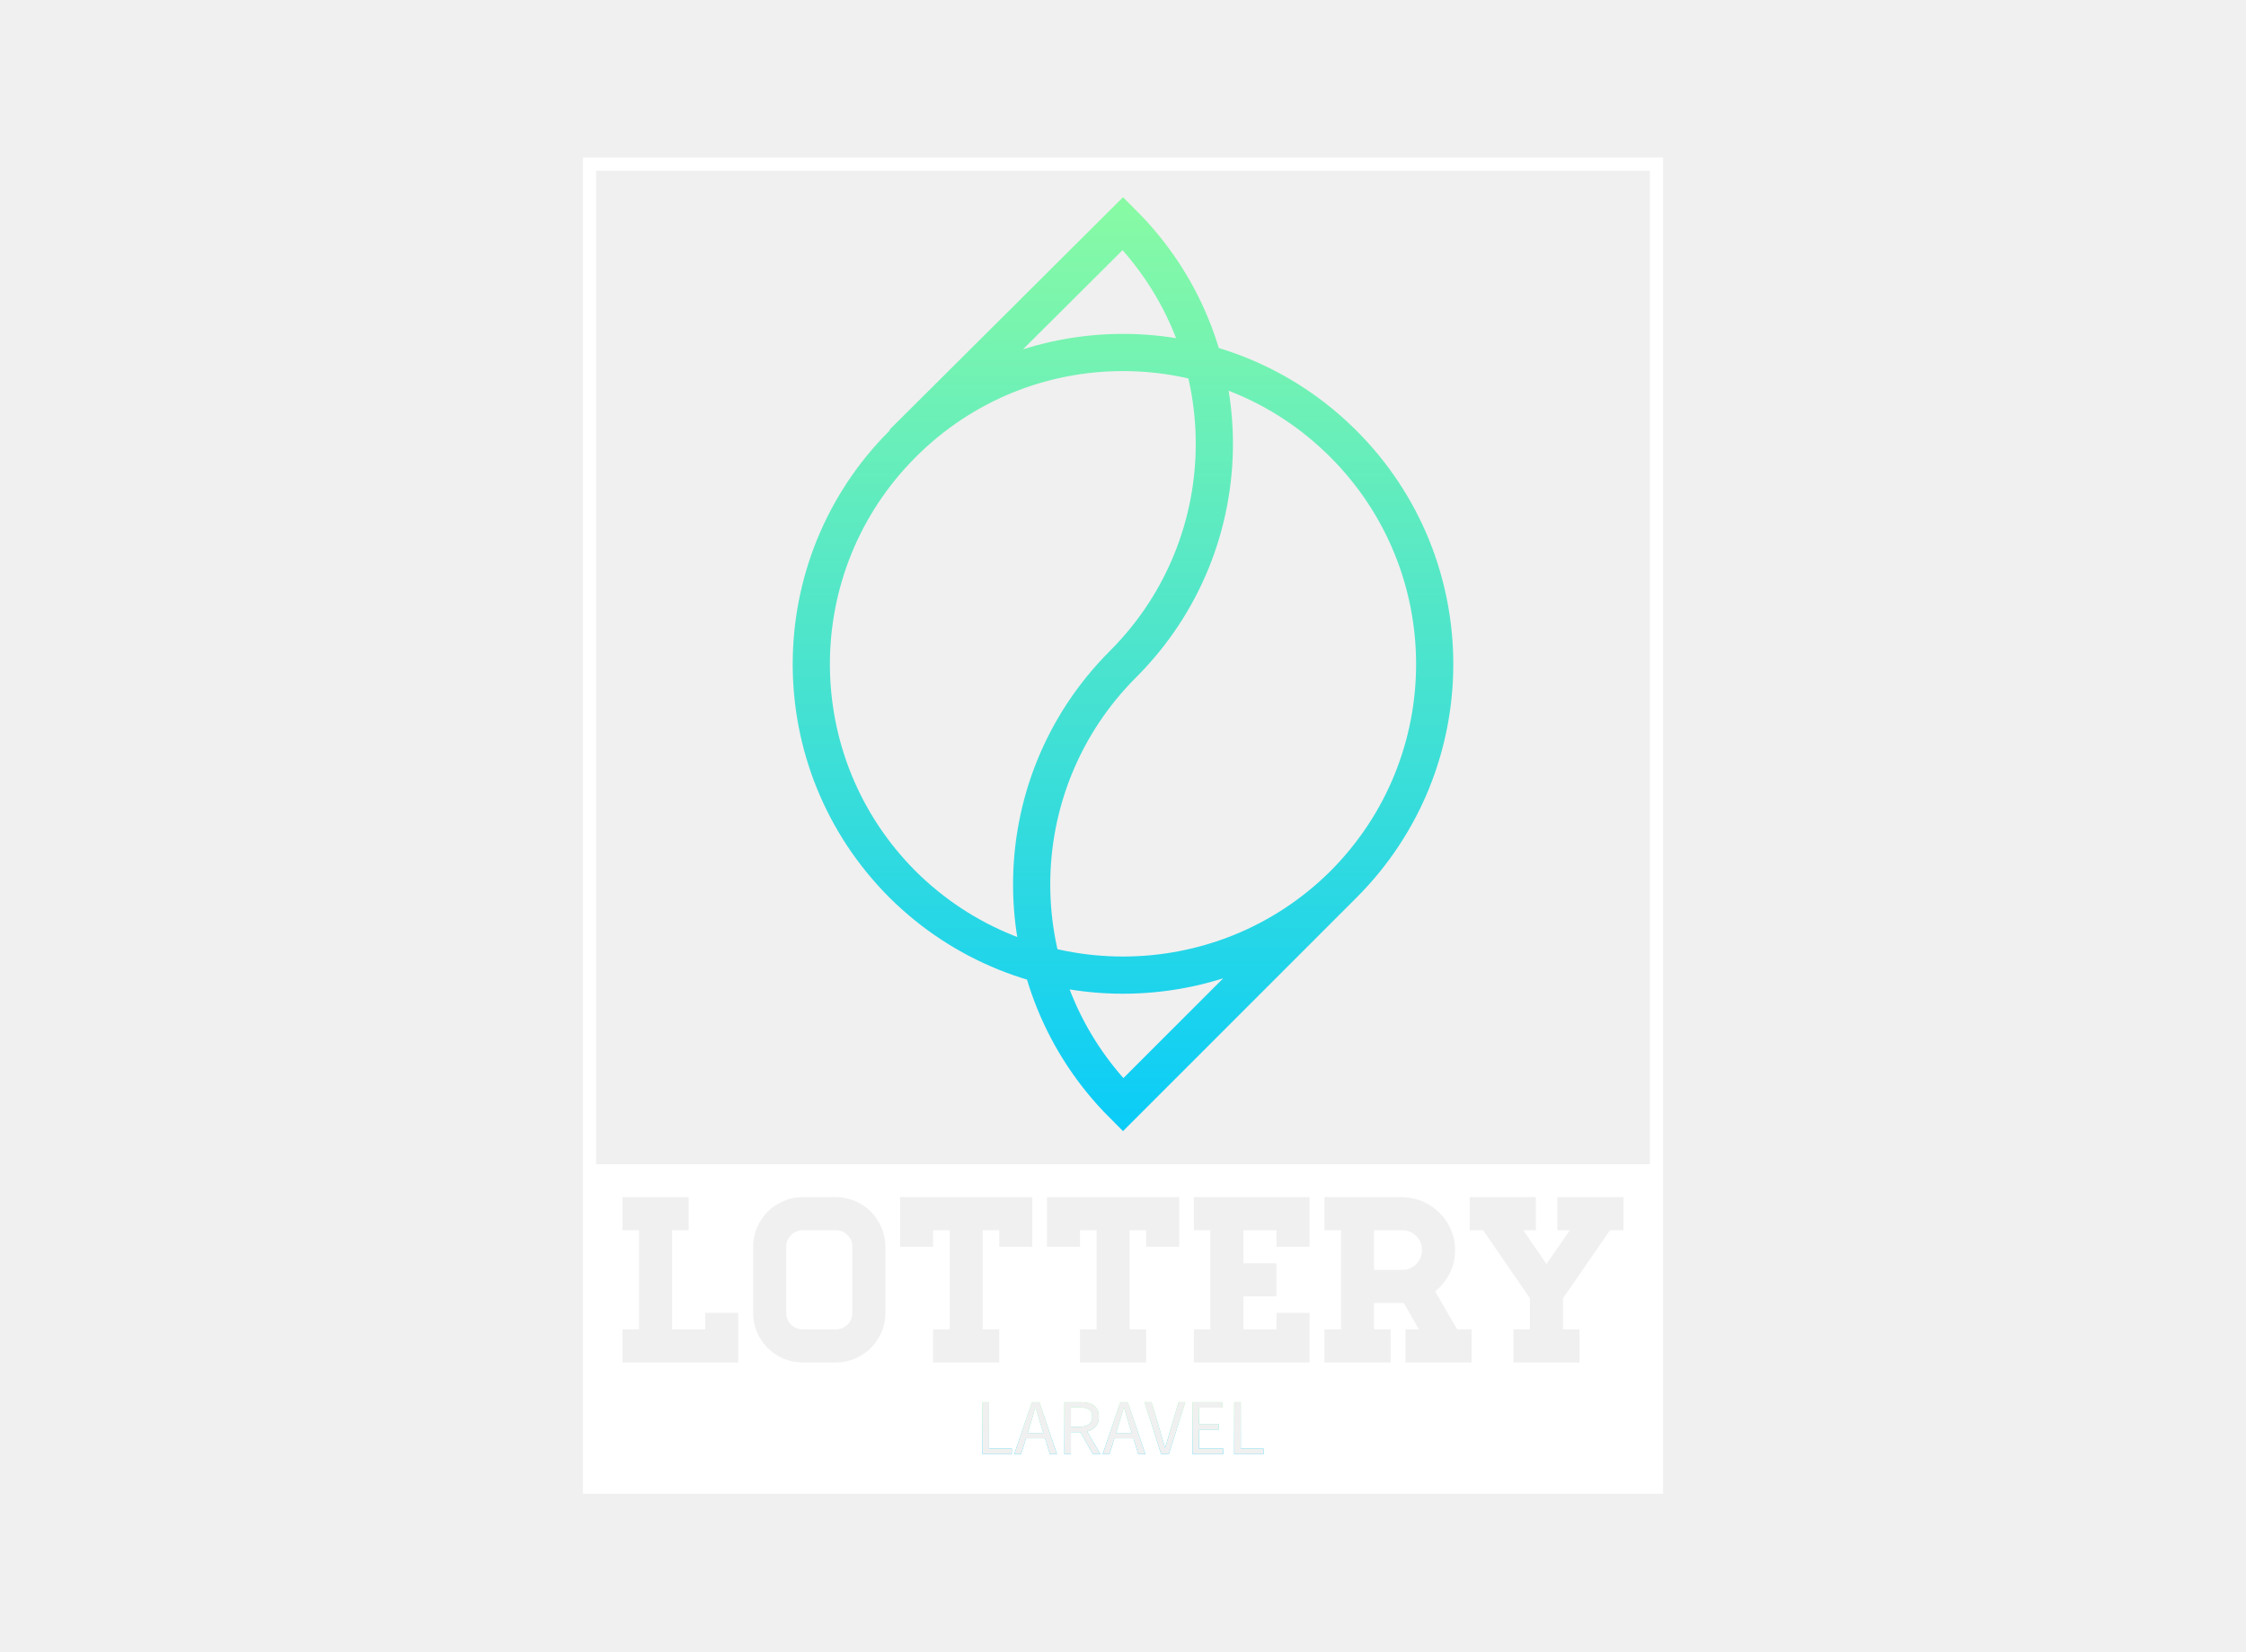
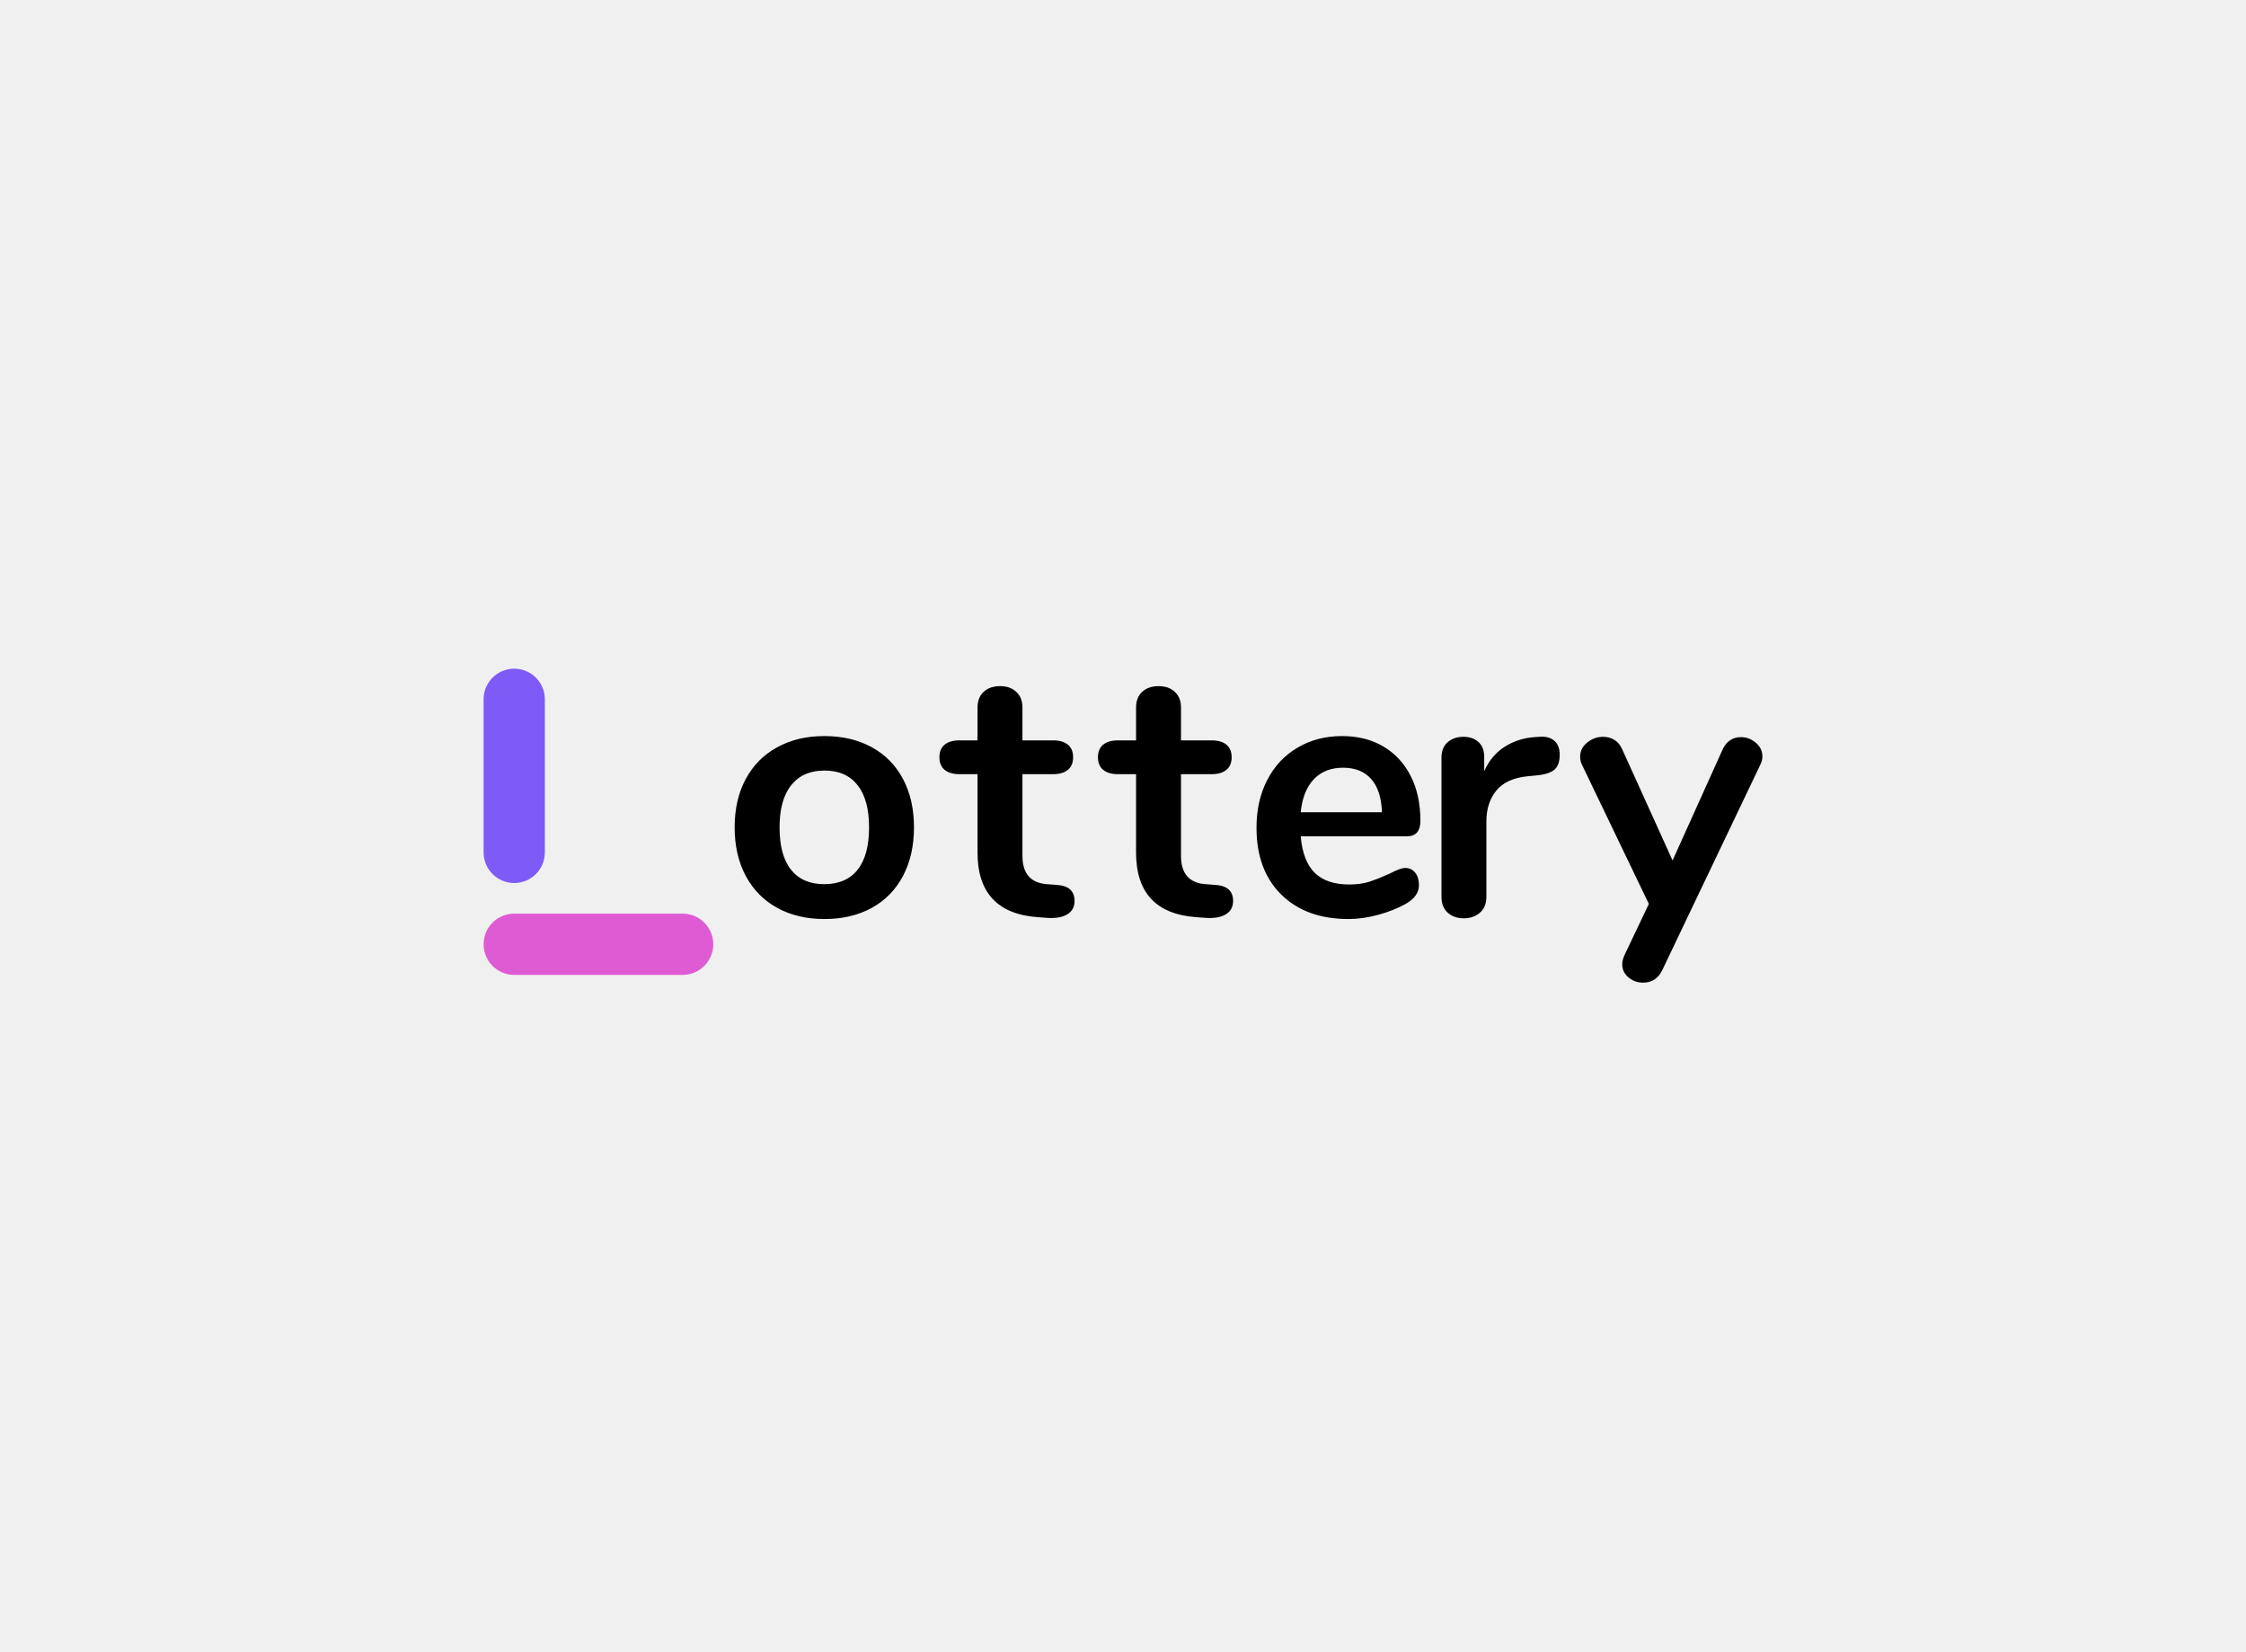
- <svg xmlns="http://www.w3.org/2000/svg" data-v-0dd9719b="" version="1.0" width="100%" height="100%" viewBox="0 0 340 250" preserveAspectRatio="xMidYMid meet" color-interpolation-filters="sRGB" style="margin: auto;">
-   <rect data-v-0dd9719b="" x="0" y="0" width="100%" height="100%" fill="rgba(2,14,39,0)" fill-opacity="1" class="background">
-     </rect>
-   <g data-v-0dd9719b="" fill="#ffffff" class="iconbordersvg" transform="translate(89.24,24.85564)">
-     <g data-gra="graph-icon-name">
-       <g>
-         <rect data-gra="graph-name-bg" stroke-width="2" class="i-icon-bg" x="0" y="0" width="161.52" height="200.289" fill-opacity="0" stroke="rgb(255, 255, 255)" />
-       </g>
-       <g transform="translate(0,0)">
-         <g data-gra="graph-icon" transform="translate(25.76,0)" mask="url(#35256fe9-5c78-4e04-b81f-46e13da23684)">
-           <g>
-             <rect data-gra="graph-name-bg" stroke-width="2" class="i-icon-bg" x="0" y="0" width="110" height="151.387" fill-opacity="0" />
-           </g>
-           <g transform="translate(5,5)">
-             <g class="iconsvg-imagesvg">
-               <g>
-                 <svg filter="url(#colors2755030353)" x="0" y="0" width="100" height="141.387" filtersec="colorsf1797890196" class="image-svg-svg primary" style="overflow: visible;">
-                   <svg viewBox="-0.025 0.9 71.05 98.8">
-                     <path d="M11.8 74c-13.1-13.1-13.1-34.3 0-47.4 13.1-13.1 34.3-13.1 47.4 0 13.1 13.1 13.1 34.3 0 47.4-13.1 13-34.3 13-47.4 0zm47.4 0L35.5 97.7c-13.1-13.1-13.1-34.3 0-47.4s13.1-34.3 0-47.4L11.8 26.5" fill="none" stroke="#202121" stroke-width="4" stroke-miterlimit="10" />
-                   </svg>
-                 </svg>
-                 <defs>
-                   <filter id="colors2755030353">
-                     <feColorMatrix type="matrix" values="0 0 0 0 0.934  0 0 0 0 0.355  0 0 0 0 0.141  0 0 0 1 0" class="icon-fecolormatrix" />
-                   </filter>
-                   <filter id="colorsf1797890196">
-                     <feColorMatrix type="matrix" values="0 0 0 0 0.996  0 0 0 0 0.996  0 0 0 0 0.996  0 0 0 1 0" class="icon-fecolormatrix" />
-                   </filter>
-                   <filter id="colorsb3991133042">
-                     <feColorMatrix type="matrix" values="0 0 0 0 0  0 0 0 0 0  0 0 0 0 0  0 0 0 1 0" class="icon-fecolormatrix" />
-                   </filter>
-                 </defs>
-               </g>
-             </g>
-           </g>
-           <rect v-gra="id" width="122" height="163.387" transform="translate(-6, -6)" style="pointer-events:none;" fill="url(#e_VF7CnGvqiR1SpHRSw5o)" />
-         </g>
-         <g data-gra="graph-name" transform="translate(0,151.3867)" mask="url(#775b6e30-3848-441e-ad0e-adaff2b580a5)">
-           <g>
-             <rect data-gra="graph-name-bg" stroke-width="2" class="i-icon-bg" x="0" y="0" width="161.52" height="48.902" fill-opacity="1" />
-           </g>
-           <g transform="translate(5,5)">
-             <g data-gra="path-name" fill-rule="" class="tp-name" transform="translate(0,0)">
-               <g transform="scale(1)">
-                 <g>
-                   <path d="M12.51-7.51L17.52-7.51 17.52 0 0 0 0-5.01 2.5-5.01 2.5-20.02 0-20.02 0-25.03 10.01-25.03 10.01-20.02 7.51-20.02 7.51-5.01 12.51-5.01 12.51-7.51ZM27.28-25.03L32.28-25.03Q33.82-25.03 35.2-24.44 36.57-23.85 37.59-22.83 38.61-21.81 39.2-20.43 39.79-19.06 39.79-17.52L39.79-17.52 39.79-7.51Q39.79-5.93 39.2-4.58 38.61-3.22 37.59-2.2 36.57-1.18 35.2-0.59 33.82 0 32.28 0L32.28 0 27.28 0Q25.71 0 24.35-0.59 22.99-1.18 21.97-2.2 20.95-3.22 20.36-4.58 19.77-5.93 19.77-7.51L19.77-7.51 19.77-17.52Q19.77-19.06 20.36-20.43 20.95-21.81 21.97-22.83 22.99-23.85 24.35-24.44 25.71-25.03 27.28-25.03L27.28-25.03ZM34.79-7.51L34.79-17.52Q34.79-18.56 34.05-19.29 33.32-20.02 32.28-20.02L32.28-20.02 27.28-20.02Q26.24-20.02 25.51-19.29 24.78-18.56 24.78-17.52L24.78-17.52 24.78-7.51Q24.78-6.47 25.51-5.74 26.24-5.01 27.28-5.01L27.28-5.01 32.28-5.01Q33.32-5.01 34.05-5.74 34.79-6.47 34.79-7.51L34.79-7.51ZM42.01-25.03L62.03-25.03 62.03-17.52 57.03-17.52 57.03-20.02 54.52-20.02 54.52-5.01 57.03-5.01 57.03 0 47.01 0 47.01-5.01 49.52-5.01 49.52-20.02 47.01-20.02 47.01-17.52 42.01-17.52 42.01-25.03ZM64.25-25.03L84.27-25.03 84.27-17.52 79.26-17.52 79.26-20.02 76.76-20.02 76.76-5.01 79.26-5.01 79.26 0 69.25 0 69.25-5.01 71.76-5.01 71.76-20.02 69.25-20.02 69.25-17.52 64.25-17.52 64.25-25.03ZM86.49-25.03L104-25.03 104-17.52 99-17.52 99-20.02 93.99-20.02 93.99-15.02 99-15.02 99-10.01 93.99-10.01 93.99-5.01 99-5.01 99-7.51 104-7.51 104 0 86.49 0 86.49-5.01 88.99-5.01 88.99-20.02 86.49-20.02 86.49-25.03ZM126.35-5.01L128.53-5.01 128.53 0 118.52 0 118.52-5.01 120.56-5.01 118.27-9.01 113.76-9.01 113.76-5.01 116.27-5.01 116.27 0 106.26 0 106.26-5.01 108.76-5.01 108.76-20.02 106.26-20.02 106.26-25.03 118.13-25.03Q119.77-24.99 121.2-24.35 122.63-23.7 123.7-22.63 124.78-21.56 125.4-20.11 126.03-18.66 126.03-17.02L126.03-17.02Q126.03-15.09 125.21-13.48 124.38-11.87 123.02-10.76L123.02-10.76 126.35-5.01ZM113.76-20.02L113.76-14.02 118.02-14.02Q119.27-14.02 120.15-14.89 121.02-15.77 121.02-17.02L121.02-17.02Q121.02-18.27 120.15-19.15 119.27-20.02 118.02-20.02L118.02-20.02 113.76-20.02ZM149.48-20.02L142.37-9.72 142.37-5.01 144.87-5.01 144.87 0 134.86 0 134.86-5.01 137.36-5.01 137.36-9.72 130.28-20.02 128.24-20.02 128.24-25.03 138.26-25.03 138.26-20.02 136.36-20.02 139.86-14.91 143.4-20.02 141.51-20.02 141.51-25.03 151.52-25.03 151.52-20.02 149.48-20.02Z" transform="translate(0, 25.03)" />
-                 </g>
-               </g>
-             </g>
-             <g data-gra="path-slogan" fill-rule="" class="tp-slogan" fill="url(#15f623d2-c757-4a22-860a-e1b334809a83)" transform="translate(54.485,31.03)">
-               <g transform="scale(1, 1)">
-                 <g transform="scale(1)">
-                   <path d="M1.08-7.87L1.08 0L5.52 0L5.52-0.85L2.08-0.85L2.08-7.87ZM10.30-3.20L7.93-3.20L8.30-4.40C8.45-4.84 8.58-5.28 8.71-5.72C8.84-6.15 8.96-6.60 9.08-7.06L9.13-7.06C9.26-6.60 9.39-6.15 9.52-5.72C9.64-5.28 9.78-4.84 9.92-4.40ZM10.55-2.40L11.29 0L12.36 0L9.70-7.87L8.57-7.87L5.90 0L6.92 0L7.68-2.40ZM14.47-4.14L14.47-7.07L15.79-7.07C16.41-7.07 16.88-6.96 17.21-6.76C17.54-6.55 17.70-6.18 17.70-5.66C17.70-5.15 17.54-4.77 17.21-4.52C16.88-4.27 16.41-4.14 15.79-4.14ZM17.80 0L18.92 0L16.93-3.43C17.47-3.57 17.90-3.82 18.22-4.19C18.54-4.56 18.70-5.05 18.70-5.66C18.70-6.07 18.63-6.42 18.49-6.70C18.36-6.98 18.17-7.20 17.92-7.38C17.68-7.56 17.39-7.68 17.05-7.76C16.71-7.83 16.34-7.87 15.94-7.87L13.48-7.87L13.48 0L14.47 0L14.47-3.32L15.90-3.32ZM23.68-3.20L21.31-3.20L21.68-4.40C21.83-4.84 21.96-5.28 22.09-5.72C22.22-6.15 22.34-6.60 22.46-7.06L22.51-7.06C22.64-6.60 22.77-6.15 22.90-5.72C23.02-5.28 23.16-4.84 23.30-4.40ZM23.93-2.40L24.67 0L25.74 0L23.08-7.87L21.95-7.87L19.28 0L20.30 0L21.06-2.40ZM25.61-7.87L28.13 0L29.29 0L31.79-7.87L30.77-7.87L29.51-3.62C29.37-3.15 29.25-2.72 29.14-2.32C29.02-1.92 28.90-1.48 28.75-1.02L28.70-1.02C28.55-1.48 28.42-1.92 28.31-2.32C28.21-2.72 28.08-3.15 27.94-3.62L26.68-7.87ZM32.87-7.87L32.87 0L37.52 0L37.52-0.85L33.86-0.85L33.86-3.71L36.85-3.71L36.85-4.56L33.86-4.56L33.86-7.03L37.40-7.03L37.40-7.87ZM39.19-7.87L39.19 0L43.63 0L43.63-0.85L40.19-0.85L40.19-7.87Z" transform="translate(-1.08, 7.872)" />
-                 </g>
-               </g>
-             </g>
-           </g>
-         </g>
-       </g>
-     </g>
+ <svg xmlns="http://www.w3.org/2000/svg" version="1.0" viewBox="0 0 340 250" style="margin:auto">
+   <g transform="translate(73.207 101.233)" fill="none">
+     <svg width="34.77" height="46.36" overflow="visible" fill="none">
+       <svg fill="none" viewBox="0 0 75 100">
+         <path d="M65 100H10A10 10 0 010 90a10 10 0 0110-10h55a10 10 0 0110 10 10 10 0 01-10 10z" fill="#df5bd3" />
+         <path d="M10 0A10 10 0 000 10v50a10 10 0 0010 10 10 10 0 0010-10V10A10 10 0 0010 0z" fill="#7e5bf6" />
+       </svg>
+     </svg>
  </g>
-   <mask id="775b6e30-3848-441e-ad0e-adaff2b580a5">
-     <g fill="white">
-       <rect data-gra="graph-name-bg" stroke-width="2" class="i-icon-bg" x="0" y="0" width="161.52" height="48.902" fill-opacity="1" />
-     </g>
-     <g transform="translate(5,5)" fill="black">
-       <g data-gra="path-name" fill-rule="" class="tp-name" transform="translate(0,0)">
-         <g transform="scale(1)">
-           <g>
-             <path d="M12.51-7.51L17.52-7.51 17.52 0 0 0 0-5.01 2.5-5.01 2.5-20.02 0-20.02 0-25.03 10.01-25.03 10.01-20.02 7.51-20.02 7.51-5.01 12.51-5.01 12.51-7.51ZM27.28-25.03L32.28-25.03Q33.82-25.03 35.2-24.44 36.57-23.85 37.59-22.83 38.61-21.81 39.2-20.43 39.79-19.06 39.79-17.52L39.79-17.52 39.79-7.51Q39.79-5.93 39.2-4.58 38.61-3.22 37.59-2.2 36.57-1.18 35.2-0.59 33.82 0 32.28 0L32.28 0 27.28 0Q25.71 0 24.35-0.59 22.99-1.18 21.97-2.2 20.95-3.22 20.36-4.58 19.77-5.93 19.77-7.51L19.77-7.51 19.77-17.52Q19.77-19.06 20.36-20.43 20.95-21.81 21.97-22.83 22.99-23.85 24.35-24.44 25.71-25.03 27.28-25.03L27.28-25.03ZM34.79-7.51L34.79-17.52Q34.79-18.56 34.05-19.29 33.32-20.02 32.28-20.02L32.28-20.02 27.28-20.02Q26.24-20.02 25.51-19.29 24.78-18.56 24.78-17.52L24.78-17.52 24.78-7.51Q24.78-6.47 25.51-5.74 26.24-5.01 27.28-5.01L27.28-5.01 32.28-5.01Q33.32-5.01 34.05-5.74 34.79-6.47 34.79-7.51L34.79-7.51ZM42.01-25.03L62.03-25.03 62.03-17.52 57.03-17.52 57.03-20.02 54.52-20.02 54.52-5.01 57.03-5.01 57.03 0 47.01 0 47.01-5.01 49.52-5.01 49.52-20.02 47.01-20.02 47.01-17.52 42.01-17.52 42.01-25.03ZM64.25-25.03L84.27-25.03 84.27-17.52 79.26-17.52 79.26-20.02 76.76-20.02 76.76-5.01 79.26-5.01 79.26 0 69.25 0 69.25-5.01 71.76-5.01 71.76-20.02 69.25-20.02 69.25-17.52 64.25-17.52 64.25-25.03ZM86.49-25.03L104-25.03 104-17.52 99-17.52 99-20.02 93.99-20.02 93.99-15.02 99-15.02 99-10.01 93.99-10.01 93.99-5.01 99-5.01 99-7.51 104-7.51 104 0 86.49 0 86.49-5.01 88.99-5.01 88.99-20.02 86.49-20.02 86.49-25.03ZM126.35-5.01L128.53-5.01 128.53 0 118.52 0 118.52-5.01 120.56-5.01 118.27-9.01 113.76-9.01 113.76-5.01 116.27-5.01 116.27 0 106.26 0 106.26-5.01 108.76-5.01 108.76-20.02 106.26-20.02 106.26-25.03 118.13-25.03Q119.77-24.99 121.2-24.35 122.63-23.7 123.7-22.63 124.78-21.56 125.4-20.11 126.03-18.66 126.03-17.02L126.03-17.02Q126.03-15.09 125.21-13.48 124.38-11.87 123.02-10.76L123.02-10.76 126.35-5.01ZM113.76-20.02L113.76-14.02 118.02-14.02Q119.27-14.02 120.15-14.89 121.02-15.77 121.02-17.02L121.02-17.02Q121.02-18.27 120.15-19.15 119.27-20.02 118.02-20.02L118.02-20.02 113.76-20.02ZM149.48-20.02L142.37-9.72 142.37-5.01 144.87-5.01 144.87 0 134.86 0 134.86-5.01 137.36-5.01 137.36-9.72 130.28-20.02 128.24-20.02 128.24-25.03 138.26-25.03 138.26-20.02 136.36-20.02 139.86-14.91 143.4-20.02 141.51-20.02 141.51-25.03 151.52-25.03 151.52-20.02 149.48-20.02Z" transform="translate(0, 25.03)" />
-           </g>
-         </g>
-       </g>
-       <g data-gra="path-slogan" fill-rule="" class="tp-slogan" transform="translate(54.485,31.03)">
-         <g transform="scale(1, 1)">
-           <g transform="scale(1)">
-             <path d="M1.08-7.87L1.08 0L5.52 0L5.52-0.85L2.08-0.85L2.08-7.87ZM10.30-3.20L7.93-3.20L8.30-4.40C8.45-4.84 8.58-5.28 8.71-5.72C8.84-6.15 8.96-6.60 9.08-7.06L9.13-7.06C9.26-6.60 9.39-6.15 9.52-5.72C9.64-5.28 9.78-4.84 9.92-4.40ZM10.55-2.40L11.29 0L12.36 0L9.70-7.87L8.57-7.87L5.90 0L6.92 0L7.68-2.40ZM14.47-4.14L14.47-7.07L15.79-7.07C16.41-7.07 16.88-6.96 17.21-6.76C17.54-6.55 17.70-6.18 17.70-5.66C17.70-5.15 17.54-4.77 17.21-4.52C16.88-4.27 16.41-4.14 15.79-4.14ZM17.80 0L18.92 0L16.93-3.43C17.47-3.57 17.90-3.82 18.22-4.19C18.54-4.56 18.70-5.05 18.70-5.66C18.70-6.07 18.63-6.42 18.49-6.70C18.36-6.98 18.17-7.20 17.92-7.38C17.68-7.56 17.39-7.68 17.05-7.76C16.71-7.83 16.34-7.87 15.94-7.87L13.48-7.87L13.48 0L14.47 0L14.47-3.32L15.90-3.32ZM23.68-3.20L21.31-3.20L21.68-4.40C21.83-4.84 21.96-5.28 22.09-5.72C22.22-6.15 22.34-6.60 22.46-7.06L22.51-7.06C22.64-6.60 22.77-6.15 22.90-5.72C23.02-5.28 23.16-4.84 23.30-4.40ZM23.93-2.40L24.67 0L25.74 0L23.08-7.87L21.95-7.87L19.28 0L20.30 0L21.06-2.40ZM25.61-7.87L28.13 0L29.29 0L31.79-7.87L30.77-7.87L29.51-3.62C29.37-3.15 29.25-2.72 29.14-2.32C29.02-1.92 28.90-1.48 28.75-1.02L28.70-1.02C28.55-1.48 28.42-1.92 28.31-2.32C28.21-2.72 28.08-3.15 27.94-3.62L26.68-7.87ZM32.87-7.87L32.87 0L37.52 0L37.52-0.85L33.86-0.85L33.86-3.71L36.85-3.71L36.85-4.56L33.86-4.56L33.86-7.03L37.40-7.03L37.40-7.87ZM39.19-7.87L39.19 0L43.63 0L43.63-0.85L40.19-0.85L40.19-7.87Z" transform="translate(-1.08, 7.872)" />
-           </g>
-         </g>
-       </g>
-     </g>
-   </mask>
-   <defs v-gra="od">
-     <linearGradient x1="0" y1="1" x2="0" y2="0" id="15f623d2-c757-4a22-860a-e1b334809a83">
-       <stop offset="0%" stop-color="#00c9ff" />
-       <stop offset="100%" stop-color="#92fe9d" />
-     </linearGradient>
-     <filter id="42443b3f1de60f6b6fd3b6a9844b4764" filterUnits="objectBoundingBox">
-       <feColorMatrix type="matrix" values="0 0 0 0 0.996  0 0 0 0 0.996  0 0 0 0 0.996  0 0 0 1 0">
-             </feColorMatrix>
-     </filter>
-     <linearGradient x1="0" y1="1" x2="0" y2="0" id="aabd80ce-e386-4903-b76a-da0b7b8deb1d">
-       <stop offset="0%" stop-color="#00c9ff" />
-       <stop offset="100%" stop-color="#92fe9d" />
-     </linearGradient>
-     <filter id="42443b3f1de60f6b6fd3b6a9844b4764" filterUnits="objectBoundingBox">
-       <feColorMatrix type="matrix" values="0 0 0 0 0.996  0 0 0 0 0.996  0 0 0 0 0.996  0 0 0 1 0">
-             </feColorMatrix>
-     </filter>
-   </defs>
-   <defs v-gra="id">
-     <filter id="65b5f4d5-4ae5-41e0-b438-a57a83ed0766" filterUnits="userSpaceOnUse">
-       <feColorMatrix type="matrix" values="0 0 0 0 0.996  0 0 0 0 0.996  0 0 0 0 0.996  0 0 0 1 0">
-             </feColorMatrix>
-     </filter>
-     <linearGradient x1="0" y1="1" x2="0" y2="0" id="e_VF7CnGvqiR1SpHRSw5o">
-       <stop offset="0%" stop-color="#00c9ff" />
-       <stop offset="100%" stop-color="#92fe9d" />
-     </linearGradient>
-     <filter id="42443b3f1de60f6b6fd3b6a9844b4764" filterUnits="objectBoundingBox">
-       <feColorMatrix type="matrix" values="0 0 0 0 0.996  0 0 0 0 0.996  0 0 0 0 0.996  0 0 0 1 0">
-             </feColorMatrix>
-     </filter>
-   </defs>
-   <mask v-gra="im" id="35256fe9-5c78-4e04-b81f-46e13da23684">
-     <g data-gra="graph-icon" filter="url(#65b5f4d5-4ae5-41e0-b438-a57a83ed0766)">
-       <g>
-         <rect data-gra="graph-name-bg" stroke-width="2" class="i-icon-bg" x="0" y="0" width="110" height="151.387" fill-opacity="0" />
-       </g>
-       <g transform="translate(5,5)">
-         <g class="iconsvg-imagesvg">
-           <g>
-             <svg x="0" y="0" width="100" height="141.387" filtersec="colorsf1797890196" class="image-svg-svg primary" style="overflow: visible;">
-               <svg viewBox="-0.025 0.9 71.05 98.8">
-                 <path d="M11.8 74c-13.1-13.1-13.1-34.3 0-47.4 13.1-13.1 34.3-13.1 47.4 0 13.1 13.1 13.1 34.3 0 47.4-13.1 13-34.3 13-47.4 0zm47.4 0L35.5 97.7c-13.1-13.1-13.1-34.3 0-47.4s13.1-34.3 0-47.4L11.8 26.5" fill="none" stroke="#202121" stroke-width="4" stroke-miterlimit="10" />
-               </svg>
-             </svg>
-             <defs>
-               <filter id="colors2755030353">
-                 <feColorMatrix type="matrix" values="0 0 0 0 0.934  0 0 0 0 0.355  0 0 0 0 0.141  0 0 0 1 0" class="icon-fecolormatrix" />
-               </filter>
-               <filter id="colorsf1797890196">
-                 <feColorMatrix type="matrix" values="0 0 0 0 0.996  0 0 0 0 0.996  0 0 0 0 0.996  0 0 0 1 0" class="icon-fecolormatrix" />
-               </filter>
-               <filter id="colorsb3991133042">
-                 <feColorMatrix type="matrix" values="0 0 0 0 0  0 0 0 0 0  0 0 0 0 0  0 0 0 1 0" class="icon-fecolormatrix" />
-               </filter>
-             </defs>
-           </g>
-         </g>
-       </g>
-     </g>
-   </mask>
+   <path fill="currentColor" d="M124.81 139.137q-4.08 0-7.15-1.69-3.08-1.69-4.77-4.84-1.68-3.16-1.68-7.35 0-4.19 1.68-7.32 1.69-3.13 4.77-4.81 3.07-1.69 7.15-1.69t7.16 1.69q3.07 1.68 4.73 4.81 1.66 3.13 1.66 7.32t-1.66 7.35q-1.66 3.15-4.73 4.84-3.08 1.69-7.16 1.69zm-.05-5.28q3.32 0 5.06-2.18 1.74-2.18 1.74-6.42 0-4.19-1.74-6.39-1.74-2.21-5.01-2.21-3.26 0-5.03 2.21-1.77 2.2-1.77 6.39 0 4.24 1.74 6.42 1.74 2.18 5.01 2.18zM159.948 133.967q2.72.16 2.72 2.44 0 1.31-1.06 1.99-1.06.68-3.02.57l-1.47-.11q-9.14-.65-9.14-9.79v-11.86h-2.72q-1.47 0-2.26-.66-.79-.65-.79-1.9t.79-1.91q.79-.65 2.26-.65h2.72v-5q0-1.47.92-2.34.93-.87 2.5-.87 1.53 0 2.45.87.93.87.93 2.34v5h4.62q1.47 0 2.26.65.79.66.79 1.91t-.79 1.9q-.79.66-2.26.66h-4.62v12.35q0 4.03 3.7 4.3l1.47.11zM183.948 133.967q2.72.16 2.72 2.44 0 1.31-1.06 1.99-1.06.68-3.02.57l-1.47-.11q-9.14-.65-9.14-9.79v-11.86h-2.72q-1.47 0-2.26-.66-.79-.65-.79-1.9t.79-1.91q.79-.65 2.26-.65h2.72v-5q0-1.47.92-2.34.93-.87 2.5-.87 1.53 0 2.45.87.93.87.93 2.34v5h4.62q1.47 0 2.26.65.79.66.79 1.91t-.79 1.9q-.79.66-2.26.66h-4.62v12.35q0 4.03 3.7 4.3l1.47.11zM212.73 131.407q.93 0 1.5.71.57.7.57 1.9 0 1.69-2.01 2.83-1.85 1.03-4.19 1.66-2.34.63-4.46.63-6.42 0-10.18-3.7-3.75-3.7-3.75-10.13 0-4.08 1.63-7.23 1.63-3.16 4.6-4.9 2.96-1.74 6.72-1.74 3.59 0 6.26 1.58 2.66 1.57 4.13 4.46 1.47 2.88 1.47 6.8 0 2.34-2.07 2.34H196.9q.33 3.75 2.12 5.52 1.8 1.77 5.23 1.77 1.74 0 3.07-.43 1.33-.44 3.02-1.2 1.63-.87 2.39-.87zm-9.41-15.18q-2.77 0-4.43 1.74-1.66 1.74-1.99 5h12.3q-.11-3.31-1.63-5.03-1.53-1.71-4.25-1.71zM233.06 111.547q1.42-.11 2.23.6.82.7.82 2.12 0 1.47-.71 2.17-.71.71-2.56.93l-1.63.16q-3.21.33-4.71 2.18-1.49 1.85-1.49 4.62v11.43q0 1.58-.98 2.42-.98.85-2.45.85-1.47 0-2.42-.85-.95-.84-.95-2.42v-21.06q0-1.52.95-2.34.95-.81 2.37-.81 1.41 0 2.28.79.87.79.87 2.25v2.18q1.04-2.39 3.08-3.7 2.04-1.3 4.54-1.47l.76-.05zM260.753 113.507q.44-.98 1.17-1.45.74-.46 1.61-.46 1.25 0 2.26.85 1 .84 1 2.09 0 .6-.32 1.25l-14.86 31.13q-.92 1.85-2.88 1.85-1.26 0-2.21-.79t-.95-1.99q0-.6.33-1.36l3.7-7.78-10.12-21.06q-.28-.54-.28-1.25 0-1.25 1.07-2.12 1.06-.87 2.42-.87.92 0 1.68.46.77.46 1.2 1.44l7.62 16.82 7.56-16.76z" />
</svg>
